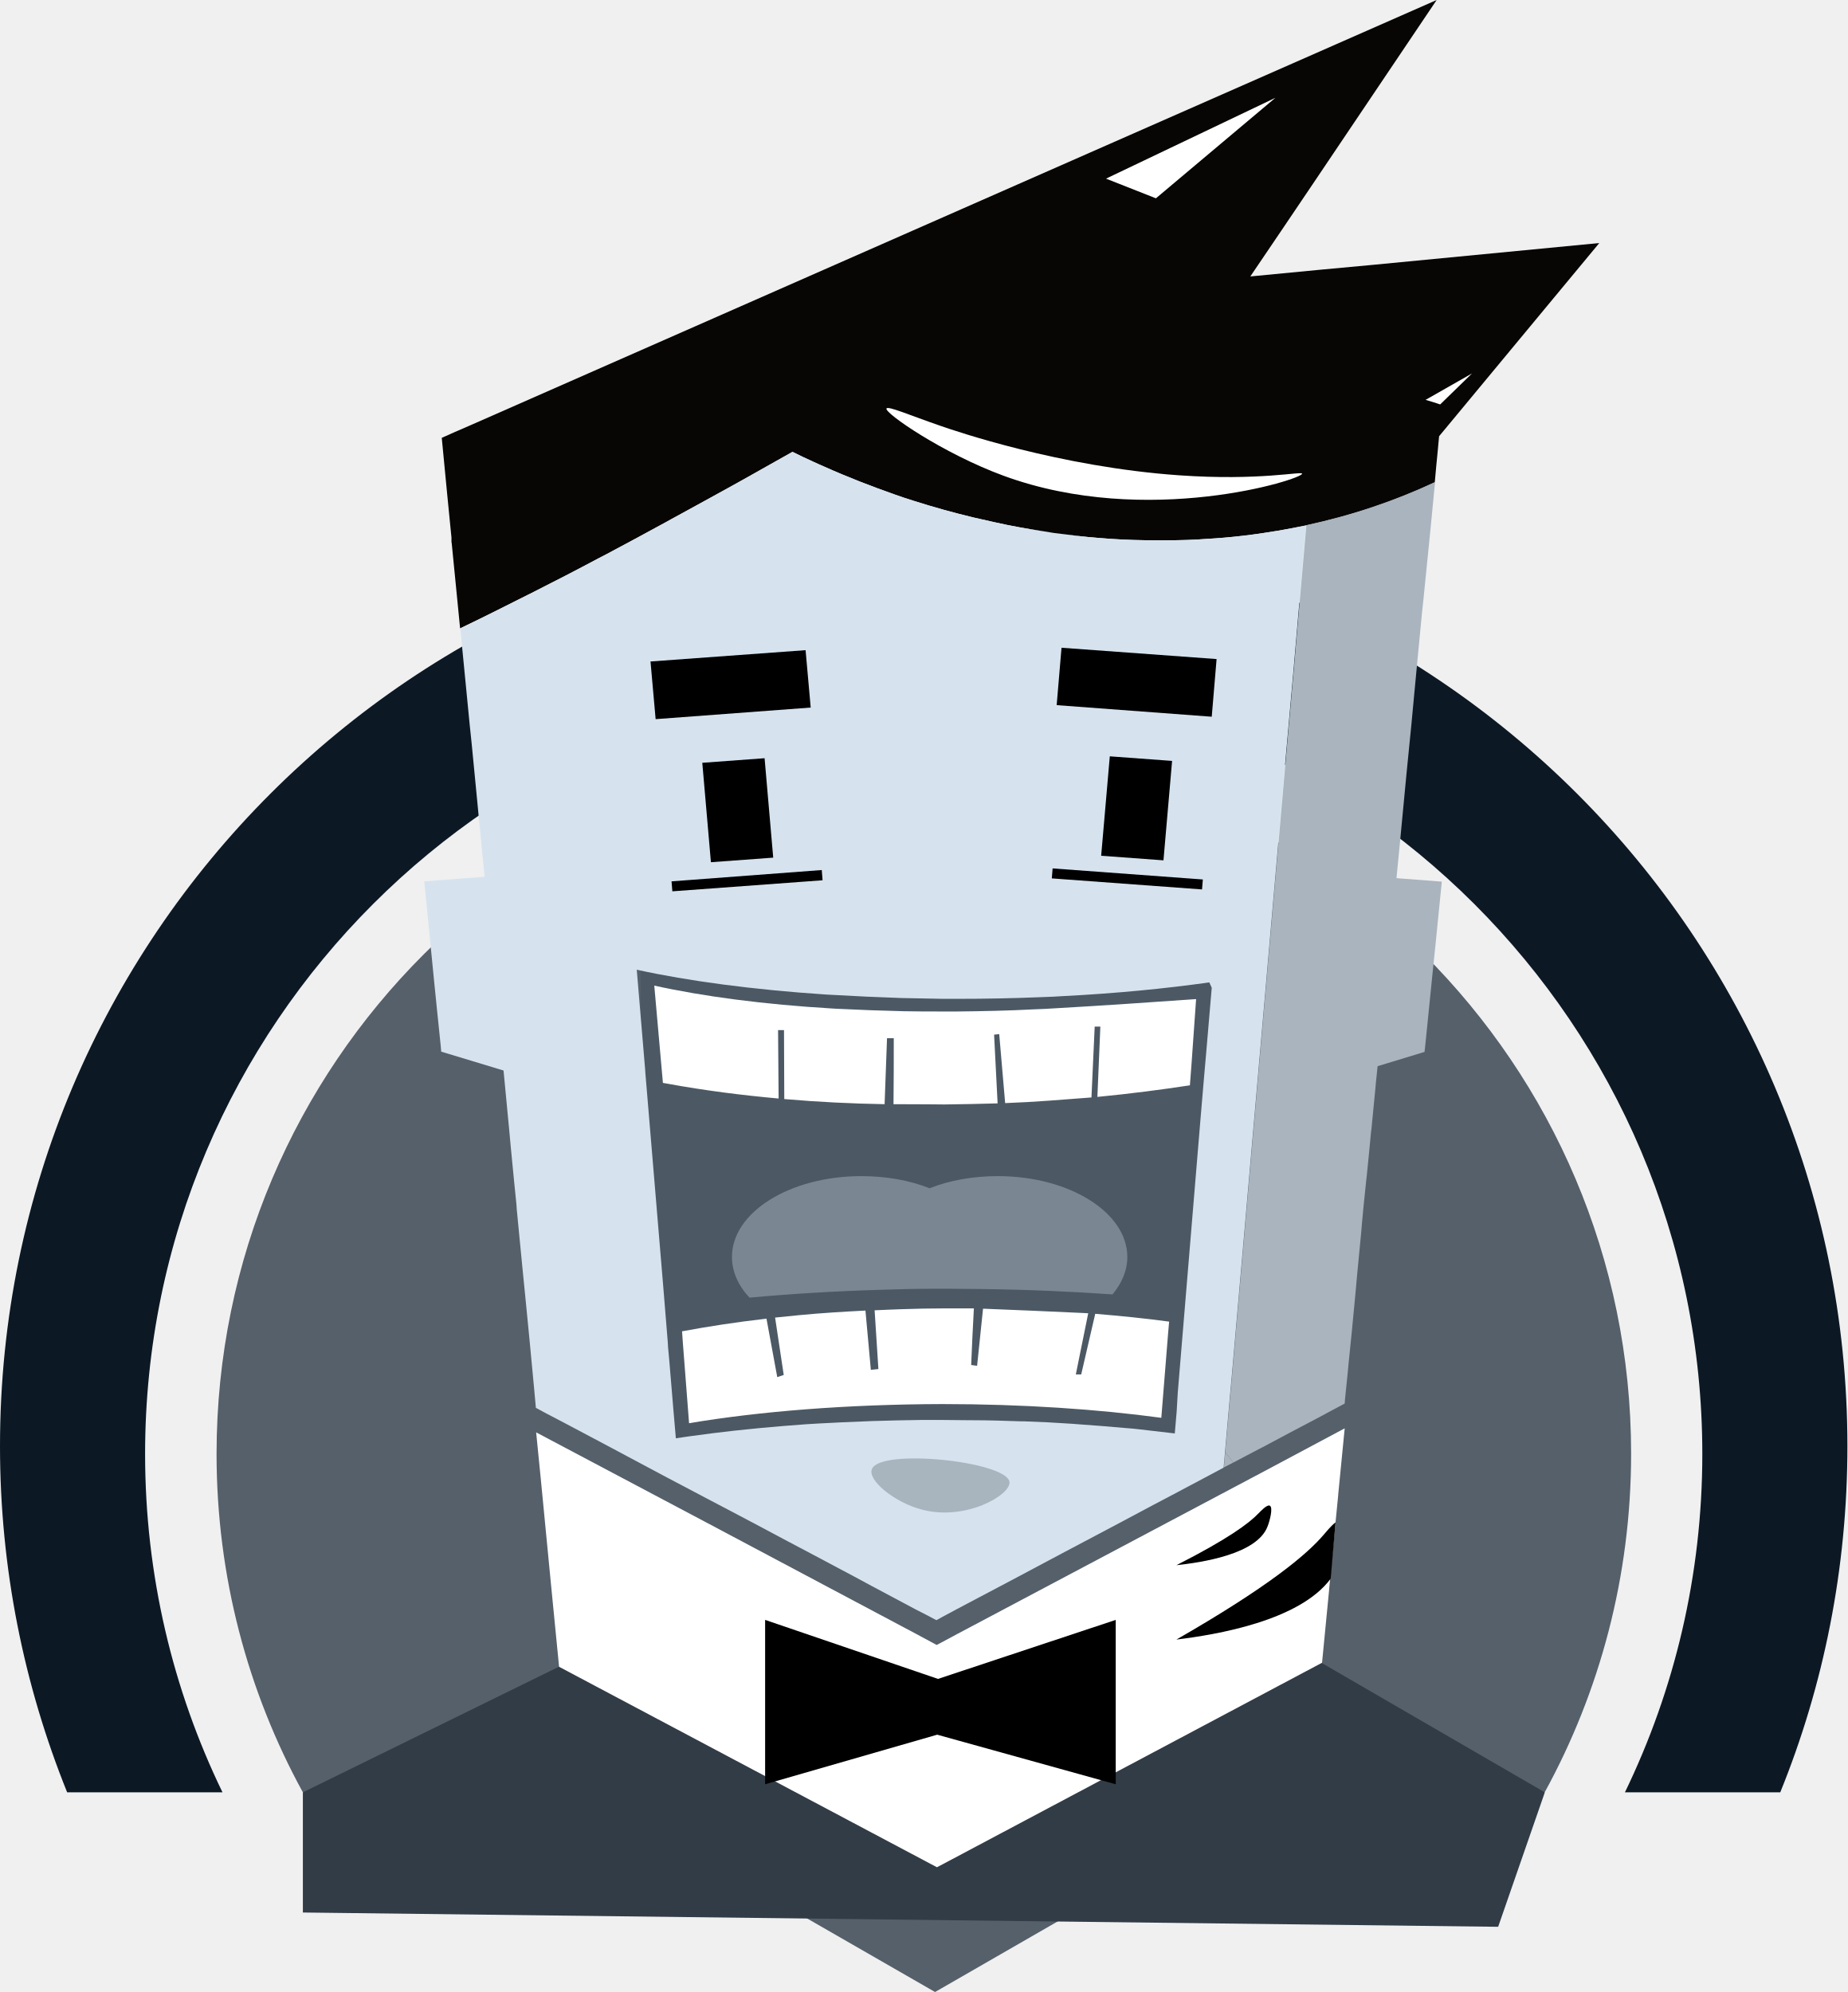
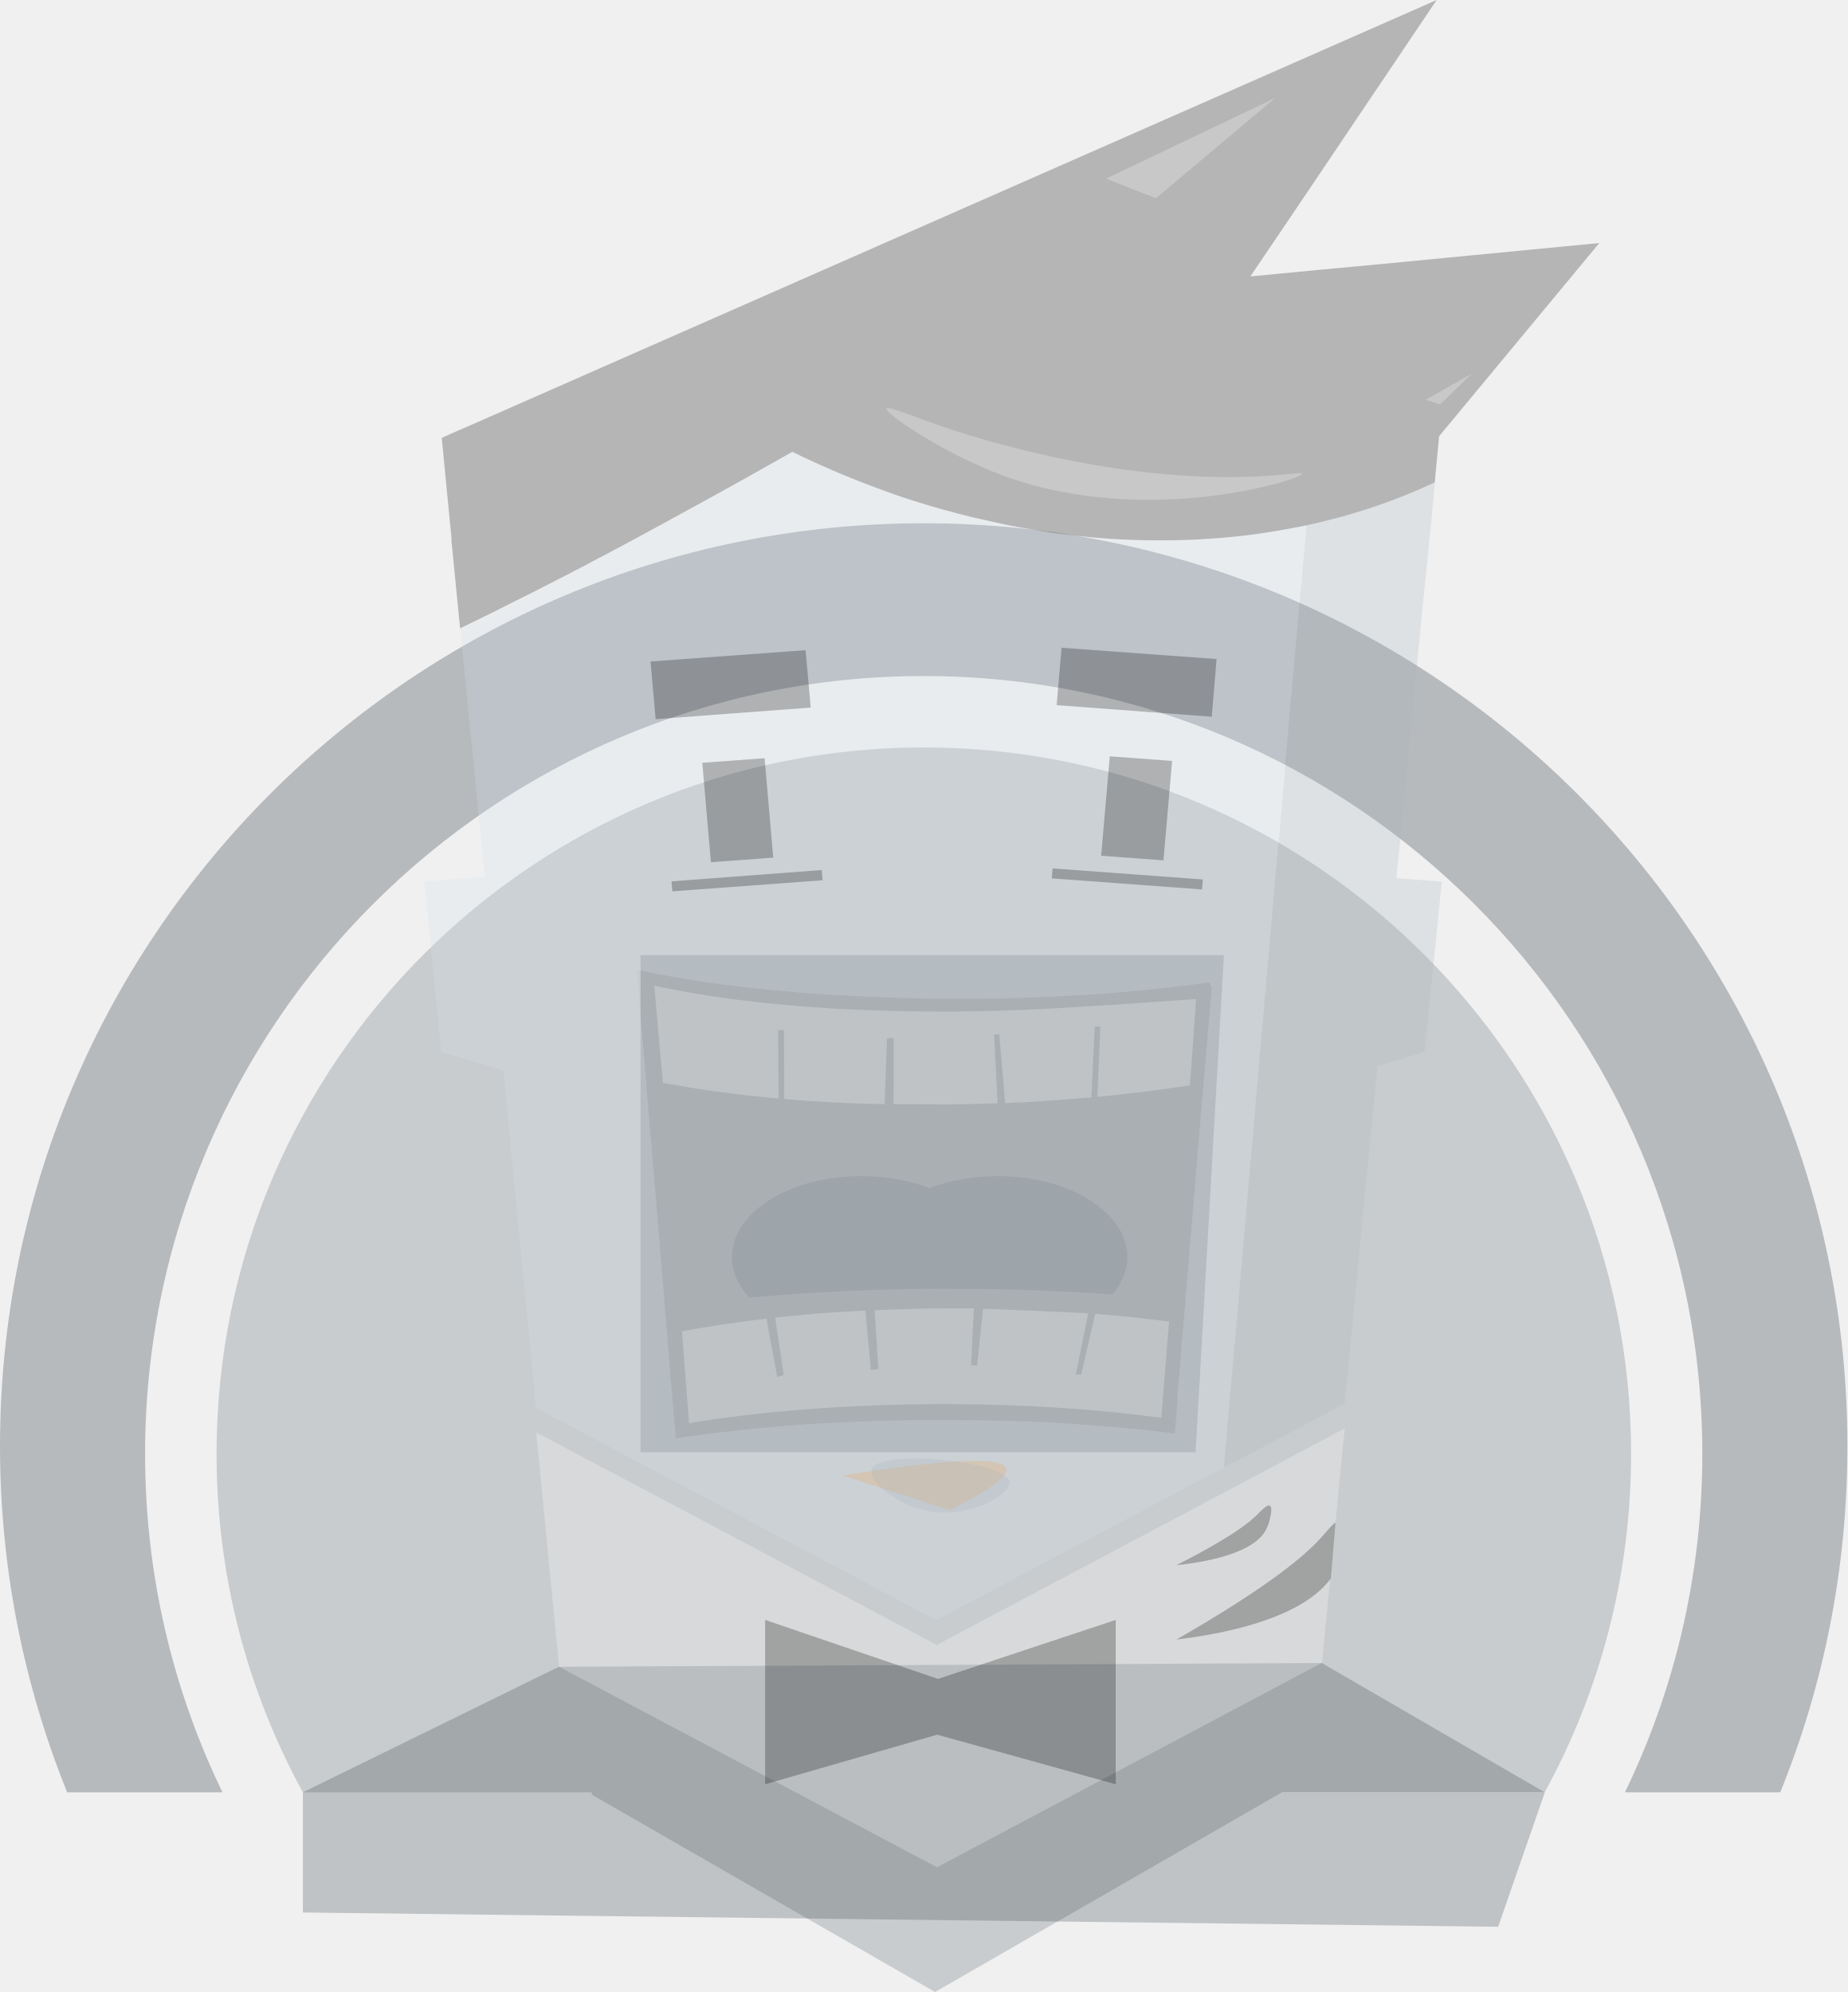
- <svg xmlns="http://www.w3.org/2000/svg" width="523" height="564" viewBox="0 0 523 564" fill="none">
+ <svg xmlns="http://www.w3.org/2000/svg" fill-opacity="0.25" width="523" height="564" viewBox="0 0 523 564" fill="none">
  <path d="M261.5 211.624C150.945 211.624 61.309 301.187 61.309 411.652C61.309 446.363 70.166 479.015 85.742 507.47H167.513L167.589 508.157L264.707 564L266.31 563.085L363.046 507.394H437.335C452.91 478.938 461.767 446.287 461.767 411.576C461.767 301.187 372.132 211.624 261.5 211.624Z" fill="#55606A" />
  <path d="M85.742 507.47L158.198 471.92L374.193 470.852L437.335 507.47L424.126 545.538L85.742 541.495V507.47Z" fill="#313C46" />
  <path d="M261.5 148.152C117.045 148.152 0 265.178 0 409.44C0 444.075 6.795 477.184 19.011 507.47H62.989C48.941 478.481 41.077 445.982 41.077 411.652C41.077 290.048 139.798 191.408 261.5 191.408C383.202 191.408 481.924 290.048 481.924 411.652C481.924 445.982 474.059 478.481 460.011 507.47H503.989C516.281 477.184 523 444.075 523 409.44C523 265.102 405.955 148.152 261.5 148.152Z" fill="#0C1925" />
  <path d="M338.461 411.194H259.897H181.332V270.442H346.478C343.806 317.36 341.133 364.277 338.461 411.194Z" fill="#4C5965" />
  <path d="M452.758 68.812L407.406 123.511L407.176 125.952L407.024 127.63L406.642 131.521L406.184 136.556C394.731 141.973 382.515 146.016 369.765 148.762C368.467 149.067 367.169 149.296 365.871 149.525C364.649 149.754 363.351 149.983 362.13 150.212C355.411 151.356 348.616 152.195 341.668 152.577C339.835 152.729 337.927 152.806 336.018 152.882C330.979 153.034 325.94 153.034 320.824 152.882C318.763 152.806 316.625 152.729 314.564 152.577C310.135 152.272 305.783 151.89 301.355 151.28C299.217 151.051 297.079 150.746 294.941 150.364C290.589 149.678 286.161 148.915 281.809 147.923C279.748 147.465 277.763 147.008 275.701 146.55C269.975 145.177 264.172 143.575 258.446 141.744C256.766 141.21 255.087 140.676 253.407 140.065C246.688 137.701 239.969 135.107 233.327 132.131C232.334 131.674 231.342 131.292 230.425 130.835C228.364 129.919 226.302 128.927 224.317 127.936C219.584 130.606 215.003 133.2 210.498 135.717C209.887 136.098 209.2 136.404 208.589 136.785C202.558 140.142 196.679 143.346 191.105 146.397C190.341 146.779 189.578 147.237 188.891 147.618C182.859 150.898 177.133 154.026 171.636 156.925C170.872 157.307 170.185 157.688 169.421 158.07C163.008 161.502 156.9 164.63 151.174 167.529C150.563 167.834 150.028 168.14 149.494 168.368C142.546 171.878 136.133 175.082 130.254 177.904L127.887 153.874L127.811 153.416V152.195L127.581 149.907L126.589 139.837L125.062 123.969L128.65 122.367L133.919 120.078L406.718 0L371.597 52.181L362.741 65.303L353.96 78.272L373.811 76.365L388.623 74.992L452.758 68.812Z" fill="#070604" />
  <path d="M349.15 414.093L346.478 415.467L346.86 411.194C347.623 412.186 348.387 413.102 349.15 414.093Z" fill="#A9B4BE" />
  <path d="M238.671 417.755C248.749 421.036 258.751 424.316 268.83 427.596C280.206 421.875 285.55 417.984 284.787 415.772C283.642 412.339 268.295 413.025 238.671 417.755Z" fill="#F78F1E" />
  <path d="M380.683 404.405L378.851 423.095C378.851 423.172 378.851 423.172 378.851 423.248L378.087 431.029L376.331 449.415L376.255 450.33L374.27 470.776L266.997 527.763L265.241 528.678L158.274 471.92L155.984 448.576L153.083 418.594L151.785 405.549L200.191 431.182L259.362 462.613L265.165 465.741L266.921 464.825L270.891 462.689L357.091 416.992L380.683 404.405Z" fill="white" />
  <path d="M365.871 149.525C364.649 149.754 363.351 149.983 362.13 150.212C355.411 151.356 348.616 152.195 341.668 152.577C339.835 152.729 337.927 152.806 336.094 152.882C331.055 153.034 326.016 153.034 320.901 152.882C318.839 152.806 316.701 152.729 314.64 152.577C310.212 152.272 305.86 151.89 301.431 151.28C299.293 151.051 297.156 150.746 295.018 150.364C290.666 149.678 286.238 148.915 281.886 147.923C279.824 147.465 277.839 147.008 275.778 146.55C270.051 145.177 264.249 143.575 258.522 141.744C256.843 141.21 255.163 140.676 253.483 140.065C246.764 137.701 240.046 135.107 233.403 132.131C232.411 131.674 231.418 131.292 230.502 130.835C228.44 129.919 226.379 128.927 224.394 127.936C219.66 130.606 215.079 133.2 210.574 135.717C209.964 136.098 209.276 136.404 208.666 136.785C202.558 140.142 196.755 143.346 191.181 146.397C190.418 146.779 189.731 147.237 188.967 147.618C182.935 150.898 177.209 154.026 171.712 156.925C170.948 157.307 170.261 157.688 169.498 158.07C163.084 161.502 156.976 164.63 151.25 167.529C150.639 167.834 150.105 168.14 149.57 168.368C142.622 171.878 136.285 175.082 130.33 177.904L130.483 179.583L130.635 181.032L130.865 183.626L133.002 205.521L133.537 210.632L135.14 227.187L135.827 234.358L136.973 246.106L137.202 248.242L124.909 249.158L120.099 249.539L121.244 260.983L121.855 267.238L123 278.834L123.688 285.624L124.757 295.999L124.909 297.754L142.546 303.094L142.622 303.857L144.073 319.038L144.608 324.836L145.524 334.296L146.211 341.085L146.287 342.306L147.051 350.24L147.891 358.861L148.731 367.329L149.876 379.001L151.25 393.572L151.708 398.607L154.686 400.209L159.649 402.803L172.17 409.44L174.461 410.66L177.591 412.339L189.044 418.442L194.693 421.417L200.038 424.24L205.993 427.367L211.643 430.343L223.401 436.598L228.746 439.421L241.954 446.44L246.612 448.957L259.21 455.671L262.34 457.273L265.088 458.722L266.081 458.188L266.768 457.807L270.738 455.671L287.917 446.592L300.668 439.802L317.388 430.953L324.26 427.291L326.398 426.147L333.346 422.485L346.402 415.543L346.783 411.271L348.158 395.632L348.692 389.834L363.351 221.694L363.58 219.024L366.253 189.043L367.398 175.768L369.765 148.762C368.467 148.991 367.169 149.22 365.871 149.525ZM333.117 399.599L332.582 405.854C329.375 405.473 326.092 405.091 322.733 404.71C321.359 404.557 320.061 404.405 318.686 404.328C314.334 403.947 309.906 403.566 305.325 403.26C304.714 403.184 304.027 403.184 303.34 403.108C298.912 402.803 294.483 402.574 289.826 402.421C289.521 402.421 289.215 402.421 288.91 402.421C284.481 402.269 279.977 402.116 275.396 402.116C275.243 402.116 275.014 402.116 274.785 402.116C272.265 402.116 269.669 402.04 267.074 402.04H266.768C264.936 402.04 263.103 402.04 261.271 402.04C260.966 402.04 260.66 402.04 260.431 402.04C255.926 402.116 251.422 402.192 246.993 402.345C246.383 402.345 245.772 402.421 245.161 402.421C240.656 402.574 236.228 402.803 231.876 403.032C230.578 403.108 229.28 403.184 228.059 403.26C223.63 403.566 219.355 403.947 215.155 404.328C212.636 404.557 210.116 404.862 207.673 405.091C203.474 405.549 199.427 406.083 195.533 406.617C194.083 406.846 192.708 406.999 191.334 407.227L190.647 399.293L189.502 385.561L189.12 381.366L189.044 379.992L187.822 364.964L182.706 303.857L182.63 302.712L180.263 274.562C194.846 277.766 213.17 280.207 233.785 281.58C234.243 281.58 234.701 281.657 235.235 281.657C241.649 282.038 248.368 282.343 255.163 282.572C258.98 282.648 262.874 282.725 266.845 282.801C268.295 282.801 269.746 282.801 271.12 282.801C279.061 282.801 286.772 282.648 294.254 282.343C295.552 282.267 296.927 282.267 298.225 282.191C299.064 282.114 299.904 282.114 300.82 282.038C315.938 281.275 329.91 279.902 342.355 278.147C342.584 278.681 342.813 279.215 343.042 279.673L341.439 298.44L340.904 304.543L339.835 317.131L333.422 394.335L333.117 399.599Z" fill="#D6E3EF" />
  <path d="M408.169 249.616L408.093 250.455L407.1 260.296L406.489 266.475L405.42 276.851L403.893 292.032L403.512 295.77L403.283 297.83L389.998 301.873L389.463 307.061V307.213L388.242 319.801L388.165 320.259L387.707 325.065L386.944 332.77L386.791 334.067L386.027 341.467L385.569 346.349L385.34 349.096L384.195 360.997L383.737 366.108L382.668 377.322L381.752 386.324L381.523 388.842L380.759 396.242L380.683 397.386L372.132 401.963L365.031 405.702L357.014 409.974L356.404 410.279L349.15 414.093C348.387 413.102 347.623 412.186 346.86 411.194L348.234 395.555L348.768 389.757L363.428 221.618L363.657 218.948L366.329 188.966L367.474 175.692L369.841 148.686C382.592 145.94 394.808 141.82 406.26 136.48L404.962 149.907L402.977 169.665L402.595 173.175L401.221 187.517L400.305 197.205L399.541 205.368L398.167 219.176L396.411 237.638L395.342 248.624L396.182 248.7L408.169 249.616Z" fill="#A9B4BE" />
  <path d="M310.059 371.982C308.761 377.704 307.387 383.425 306.089 389.147C305.554 389.147 305.096 389.147 304.562 389.147C305.707 383.349 306.928 377.627 308.074 371.83C307.768 371.83 306.928 371.753 306.623 371.753C297.156 371.296 287.688 370.914 278.297 370.533L276.617 386.706C276.083 386.629 275.472 386.553 274.938 386.477C275.167 381.137 275.396 375.797 275.701 370.456C274.403 370.456 272.723 370.456 270.738 370.456C269.669 370.456 268.372 370.456 266.615 370.456C263.027 370.456 259.439 370.533 255.01 370.685C253.178 370.761 250.582 370.838 247.604 370.99L248.673 387.621C247.986 387.698 247.223 387.774 246.535 387.85L245.008 371.067C238.9 371.372 232.64 371.753 226.226 372.364C223.936 372.592 221.721 372.821 219.431 373.05C220.271 378.467 221.034 383.883 221.874 389.3C221.263 389.528 220.653 389.681 220.042 389.91L216.988 373.355C208.36 374.347 200.42 375.568 193.09 376.941L193.319 380.221L195.075 402.955C215.003 399.599 239.74 397.615 266.539 397.539H266.845C289.521 397.539 310.746 398.988 328.765 401.429L330.673 377.704L330.979 374.194C327.696 373.737 324.26 373.355 320.748 372.974C317.159 372.592 313.571 372.287 310.059 371.982Z" fill="white" />
  <path d="M319.145 355.885C319.145 359.7 317.618 363.285 314.945 366.489C303.035 365.65 290.513 365.116 277.534 364.964C274.709 364.964 271.884 364.887 269.059 364.887C267.303 364.887 265.547 364.887 263.867 364.887C258.828 364.887 253.865 365.04 248.979 365.192C236.152 365.574 223.783 366.337 212.178 367.405C209.047 364.048 207.215 360.081 207.215 355.885C207.215 343.221 223.63 332.999 243.863 332.999C250.964 332.999 257.53 334.219 263.18 336.432C268.753 334.219 275.396 332.999 282.496 332.999C302.729 332.999 319.145 343.298 319.145 355.885Z" fill="#7A8793" />
  <path d="M298.912 285.471C296.85 285.624 294.789 285.7 292.727 285.776C285.627 286.158 278.373 286.31 270.891 286.387C269.517 286.387 268.142 286.387 266.845 286.387C263.103 286.387 259.515 286.387 255.85 286.31C249.437 286.158 243.176 285.929 237.068 285.624C236.61 285.624 236.152 285.547 235.694 285.547C216.301 284.403 199.045 282.114 185.226 279.063L187.669 306.603C188.127 306.679 188.509 306.756 188.967 306.832C199.809 308.815 210.269 310.112 220.424 311.028C220.347 304.543 220.347 298.135 220.271 291.65C220.805 291.65 221.416 291.65 221.951 291.65L222.027 311.18C231.8 312.019 241.191 312.477 250.429 312.63C250.658 306.374 250.887 300.195 251.116 293.939C251.727 293.939 252.338 293.939 253.025 293.939C253.025 300.195 253.025 306.374 252.949 312.63C260.966 312.63 266.768 312.706 266.997 312.706C267.226 312.706 267.379 312.706 267.379 312.706C267.455 312.706 267.532 312.706 267.532 312.706C272.647 312.63 277.61 312.553 282.42 312.401L281.427 292.947C281.886 292.871 282.344 292.871 282.878 292.795C283.413 299.279 284.023 305.84 284.558 312.325C288.604 312.172 292.727 311.943 296.927 311.638C301.049 311.333 305.02 311.028 308.99 310.723C309.295 304.009 309.601 297.372 309.906 290.659C310.441 290.659 310.975 290.659 311.509 290.659L310.67 310.57C320.137 309.655 328.841 308.51 336.858 307.29L337.316 301.263L338.614 282.877C325.558 283.793 312.273 284.708 298.912 285.471Z" fill="white" />
  <path d="M329.375 243.589L311.739 242.292L314.182 214.141L331.819 215.438L329.375 243.589Z" fill="black" />
  <path d="M344.416 186.601L343.042 202.927L299.141 199.647L300.515 183.397L344.416 186.601Z" fill="black" />
  <path d="M184.157 187.288L185.608 203.614L229.509 200.333L228.059 184.084L184.157 187.288Z" fill="black" />
  <path d="M340.294 251.828L297.766 248.7L297.995 245.877L340.523 249.005L340.294 251.828Z" fill="black" />
  <path d="M201.26 244.123L218.897 242.826L216.453 214.675L198.816 215.972L201.26 244.123Z" fill="black" />
  <path d="M190.341 252.362L232.869 249.234L232.64 246.335L190.112 249.539L190.341 252.362Z" fill="black" />
  <path d="M378.087 431.029L376.789 446.211L376.713 446.974C367.856 458.951 344.264 462.842 333.04 464.215C359.076 449.262 369.918 440.184 374.728 434.539C375.338 433.852 376.713 432.097 378.087 431.029Z" fill="black" />
  <path d="M333.04 443.159C347.623 435.759 353.655 431.258 356.327 428.436C356.862 427.901 358.694 425.918 359.458 426.299C360.526 426.757 359.381 430.877 358.847 432.174C355.869 440.108 340.065 442.396 333.04 443.159Z" fill="black" />
  <path d="M250.964 115.653C250.276 116.874 266.921 128.393 284.176 134.725C324.794 149.602 368.849 135.641 368.62 134.115C368.543 133.352 356.633 136.175 333.804 134.573C299.981 132.208 270.28 121.985 265.928 120.459C257.53 117.56 251.422 114.89 250.964 115.653Z" fill="white" />
  <path d="M361.061 27.693C349.761 37.152 338.537 46.688 327.238 56.148L313.113 50.579L361.061 27.693Z" fill="white" />
  <path d="M416.72 105.736C413.743 108.635 410.689 111.61 407.711 114.509C406.337 114.051 404.962 113.593 403.588 113.212L416.72 105.736Z" fill="white" />
  <path d="M246.841 415.924C249.284 409.974 285.016 413.788 285.779 419.586C286.238 423.248 273.258 430.8 260.813 427.367C253.101 425.308 245.543 419.052 246.841 415.924Z" fill="#A8B4BE" />
  <path d="M216.606 458.646L265.547 475.353L315.861 458.646V505.182L265.318 491.145L216.606 505.182V458.646Z" fill="black" />
</svg>
